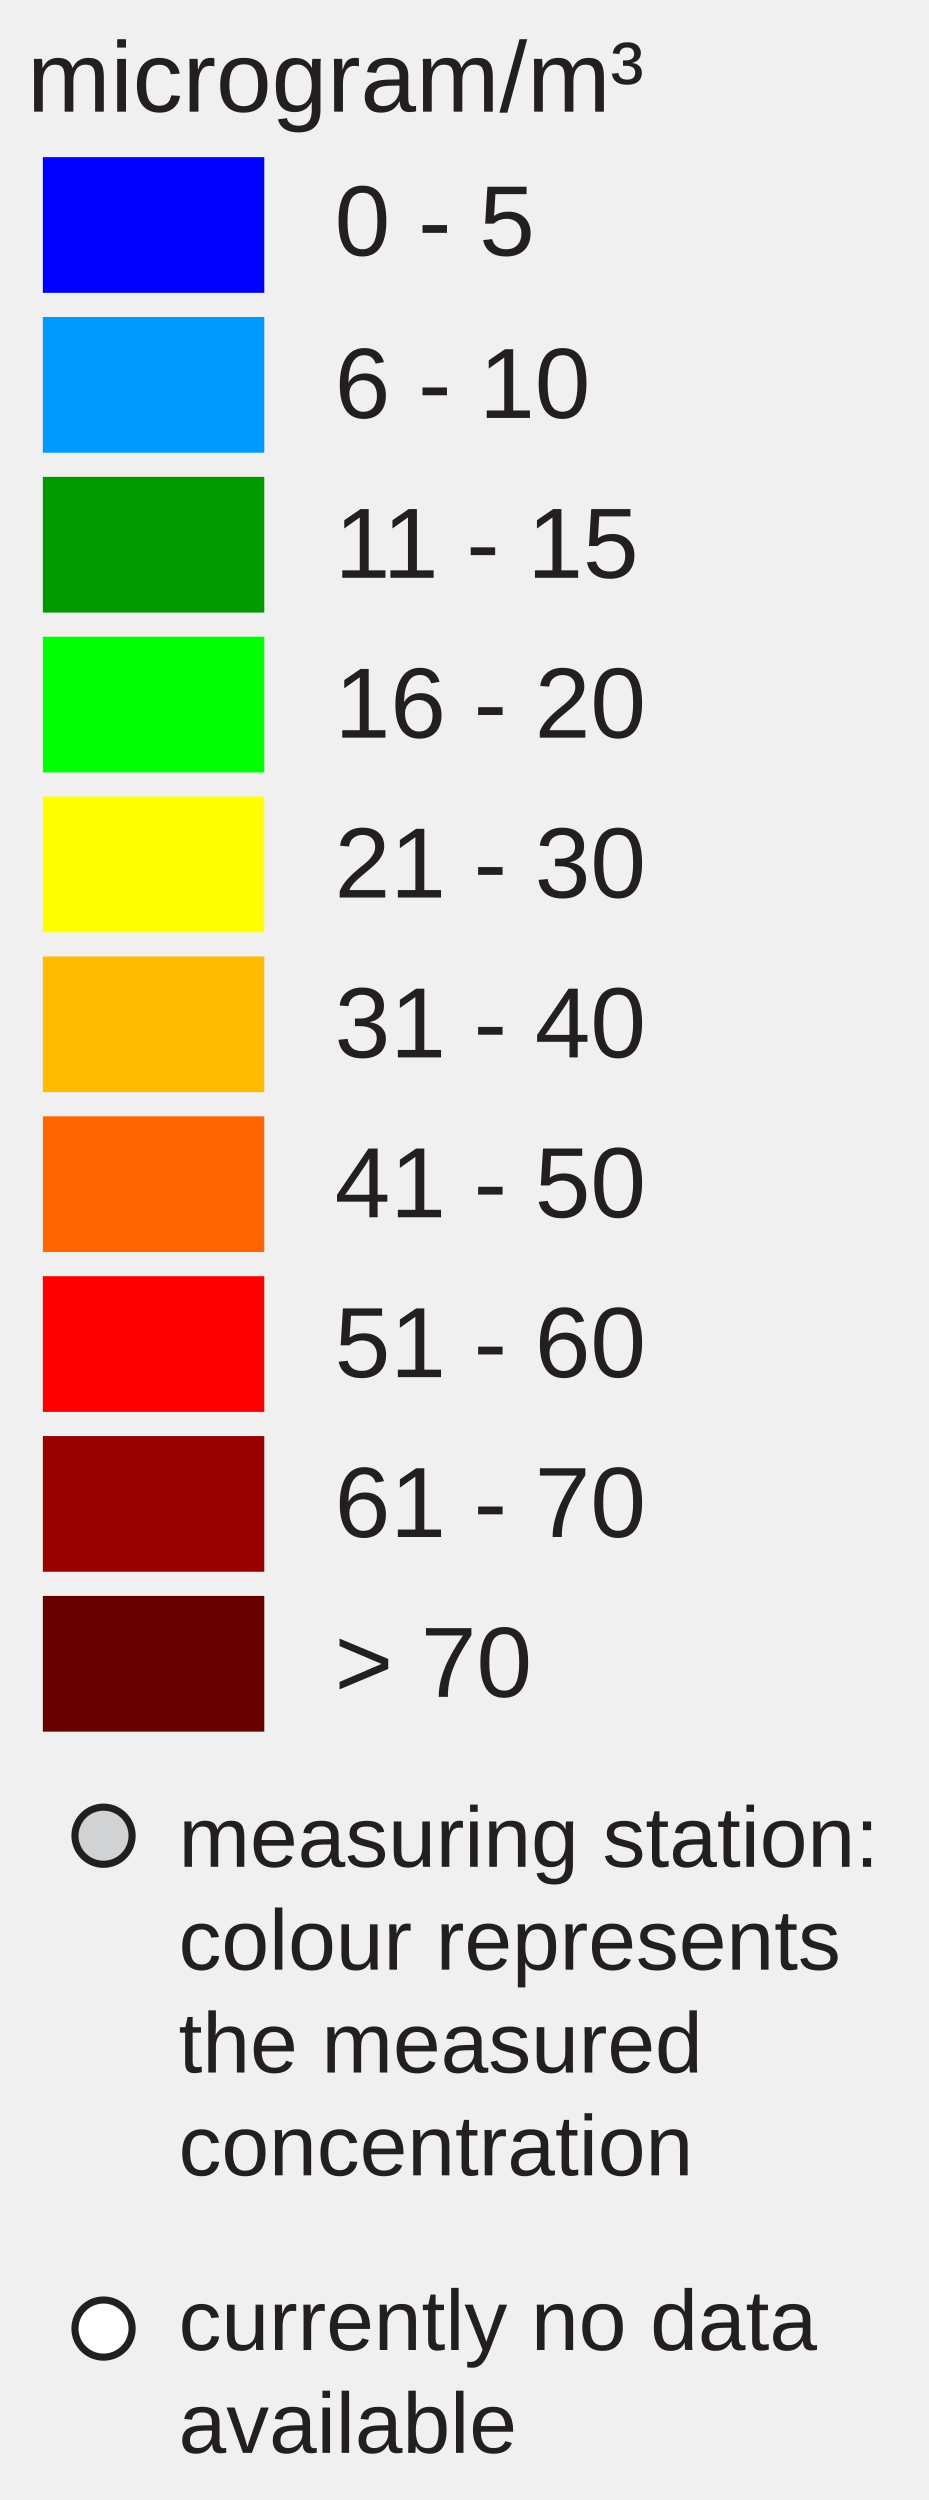
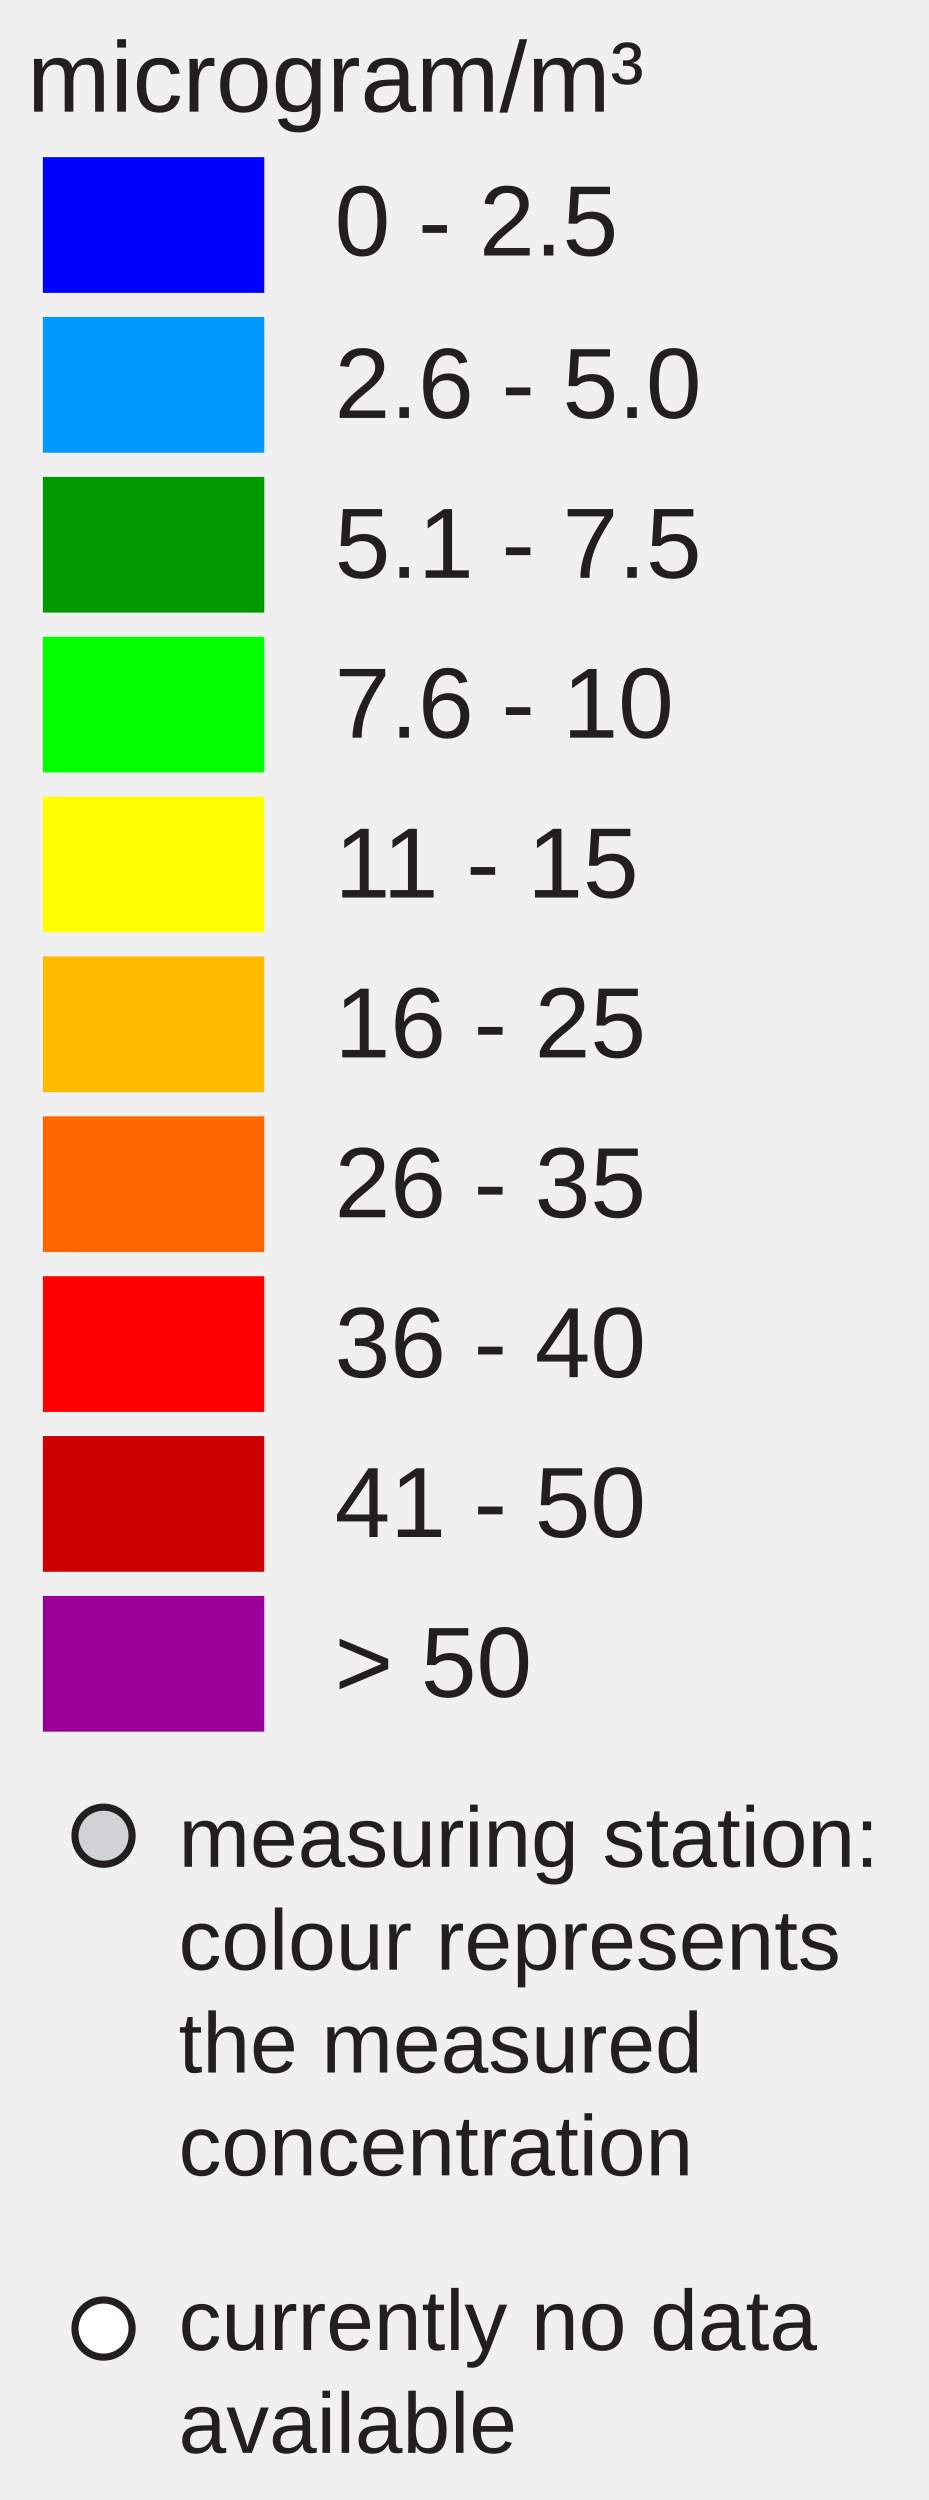
<svg xmlns="http://www.w3.org/2000/svg" version="1.1" id="Layer_1" x="0px" y="0px" width="130px" height="350px" viewBox="0 0 130 350" enable-background="new 0 0 130 350" xml:space="preserve">
  <rect x="6" y="22" fill="#0000FF" width="31" height="19" />
  <rect x="6" y="44.381" fill="#0099FF" width="31" height="19" />
  <rect x="6" y="66.762" fill="#009900" width="31" height="19" />
  <rect x="6" y="89.143" fill="#00FF00" width="31" height="19" />
  <rect x="6" y="111.524" fill="#FFFF00" width="31" height="19" />
  <rect x="6" y="133.905" fill="#FFBB00" width="31" height="19" />
  <rect x="6" y="156.286" fill="#FF6600" width="31" height="19" />
  <rect x="6" y="178.668" fill="#FF0000" width="31" height="19" />
-   <rect x="6" y="201.049" fill="#990000" width="31" height="19" />
-   <rect x="6" y="223.43" fill="#660000" width="31" height="19" />
-   <text transform="matrix(1 0 0 1 46.853 35.7705)" fill="#231F20" font-family="Arial" font-size="14">0 - 5</text>
-   <text transform="matrix(1 0 0 1 46.853 58.5112)" fill="#231F20" font-family="Arial" font-size="14">6 - 10</text>
-   <text transform="matrix(1 0 0 1 46.853 80.8926)" fill="#231F20" font-family="Arial" font-size="14">11 - 15</text>
-   <text transform="matrix(1 0 0 1 46.853 103.2734)" fill="#231F20" font-family="Arial" font-size="14">16 - 20</text>
-   <text transform="matrix(1 0 0 1 46.853 125.6548)" fill="#231F20" font-family="Arial" font-size="14">21 - 30</text>
-   <text transform="matrix(1 0 0 1 46.853 148.0352)" fill="#231F20" font-family="Arial" font-size="14">31 - 40</text>
-   <text transform="matrix(1 0 0 1 46.853 170.417)" fill="#231F20" font-family="Arial" font-size="14">41 - 50</text>
-   <text transform="matrix(1 0 0 1 46.853 192.7988)" fill="#231F20" font-family="Arial" font-size="14">51 - 60</text>
-   <text transform="matrix(1 0 0 1 46.853 215.1797)" fill="#231F20" font-family="Arial" font-size="14">61 - 70</text>
-   <text transform="matrix(1 0 0 1 46.853 237.5605)" fill="#231F20" font-family="Arial" font-size="14">&gt; 70</text>
+   <rect x="6" y="201.049" fill="#CC0000" width="31" height="19" />
+   <rect x="6" y="223.43" fill="#990099" width="31" height="19" />
+   <text transform="matrix(1 0 0 1 46.853 35.7705)" fill="#231F20" font-family="Arial" font-size="14">0 - 2.5</text>
+   <text transform="matrix(1 0 0 1 46.853 58.5112)" fill="#231F20" font-family="Arial" font-size="14">2.6 - 5.0</text>
+   <text transform="matrix(1 0 0 1 46.853 80.8926)" fill="#231F20" font-family="Arial" font-size="14">5.1 - 7.5</text>
+   <text transform="matrix(1 0 0 1 46.853 103.2734)" fill="#231F20" font-family="Arial" font-size="14">7.6 - 10</text>
+   <text transform="matrix(1 0 0 1 46.853 125.6548)" fill="#231F20" font-family="Arial" font-size="14">11 - 15</text>
+   <text transform="matrix(1 0 0 1 46.853 148.0352)" fill="#231F20" font-family="Arial" font-size="14">16 - 25</text>
+   <text transform="matrix(1 0 0 1 46.853 170.417)" fill="#231F20" font-family="Arial" font-size="14">26 - 35</text>
+   <text transform="matrix(1 0 0 1 46.853 192.7988)" fill="#231F20" font-family="Arial" font-size="14">36 - 40</text>
+   <text transform="matrix(1 0 0 1 46.853 215.1797)" fill="#231F20" font-family="Arial" font-size="14">41 - 50</text>
+   <text transform="matrix(1 0 0 1 46.853 237.5605)" fill="#231F20" font-family="Arial" font-size="14">&gt; 50</text>
  <text font-size="14" font-family="Arial" transform="translate(3.8027 15.631)" fill="#231F20">microgram/m³</text>
  <circle fill="#D0D2D3" stroke="#231F20" stroke-miterlimit="10" cx="14.495" cy="257" r="4" />
  <circle fill="#FFFFFF" stroke="#231F20" stroke-miterlimit="10" cx="14.495" cy="326" r="4" />
  <text font-size="12" font-family="Arial" transform="translate(25 261.35)" fill="#231F20">measuring station:</text>
  <text font-size="12" font-family="Arial" transform="translate(25 275.75)" fill="#231F20">colour represents</text>
  <text font-size="12" font-family="Arial" transform="translate(25 290.15)" fill="#231F20">the measured</text>
  <text font-size="12" font-family="Arial" transform="translate(25 304.55)" fill="#231F20">concentration</text>
  <text font-size="12" font-family="Arial" transform="translate(25 329)" fill="#231F20">currently no data</text>
  <text font-size="12" font-family="Arial" transform="translate(25 343.4)" fill="#231F20">available</text>
</svg>
